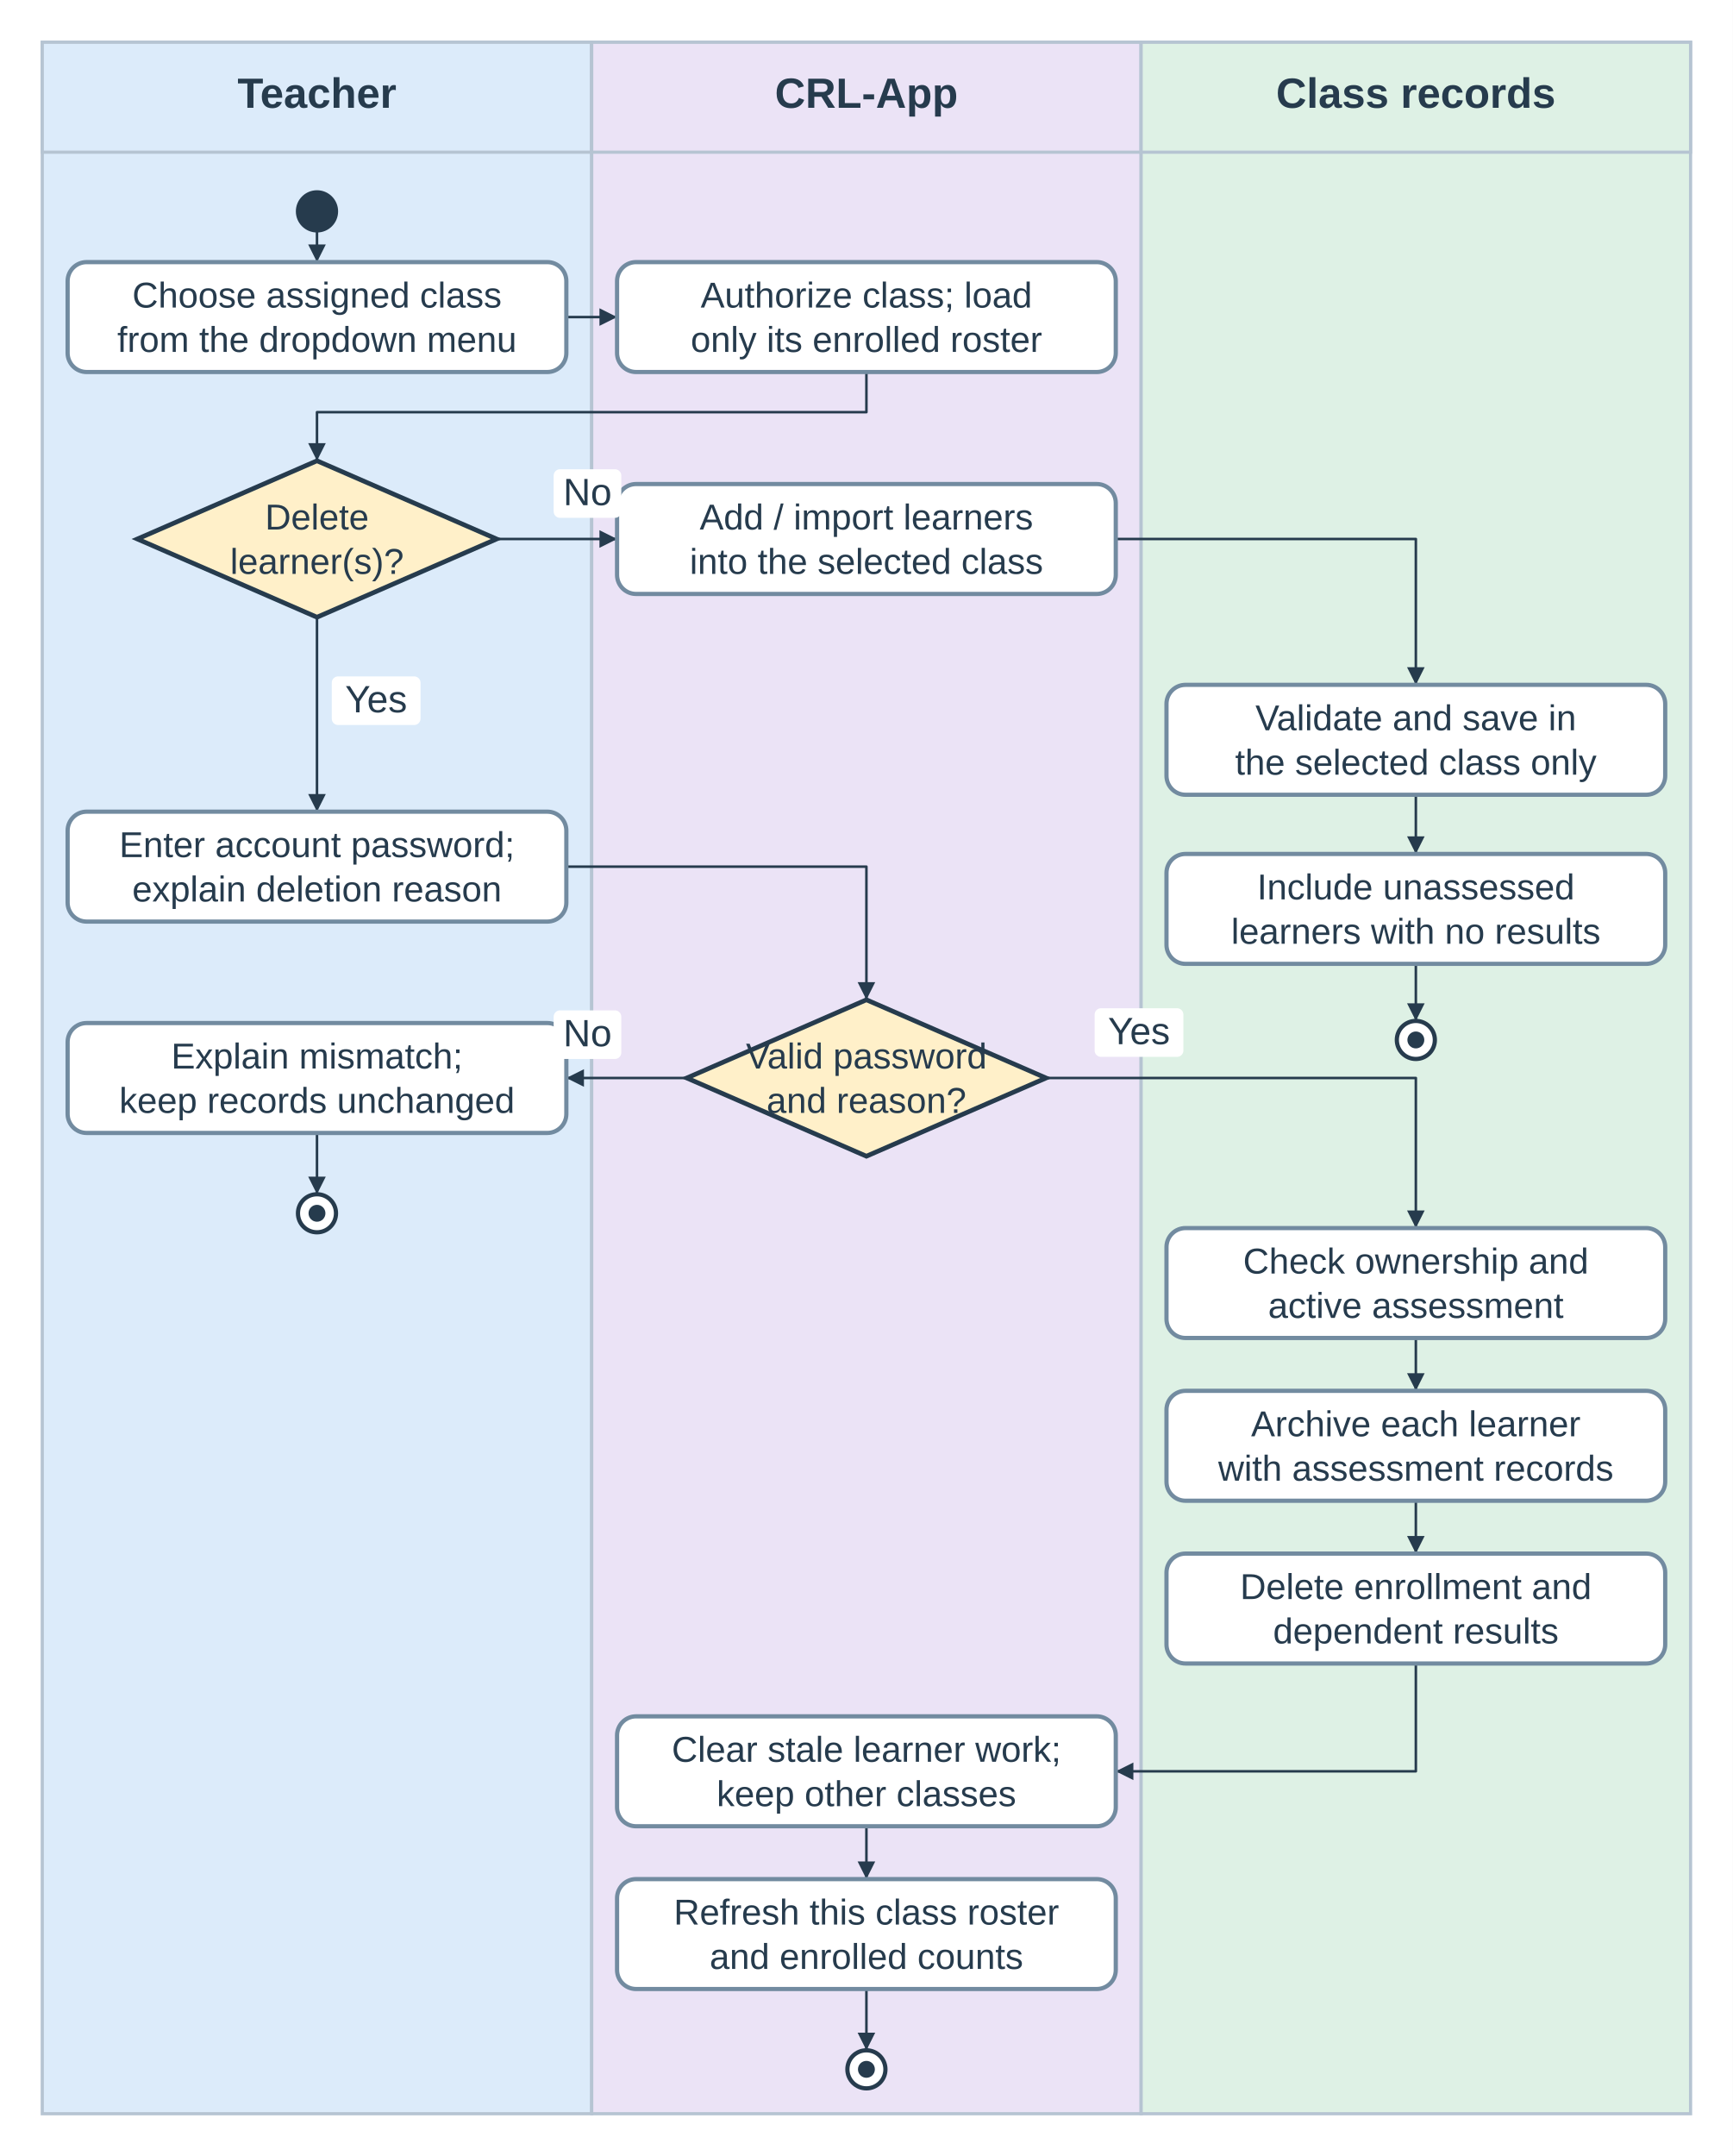
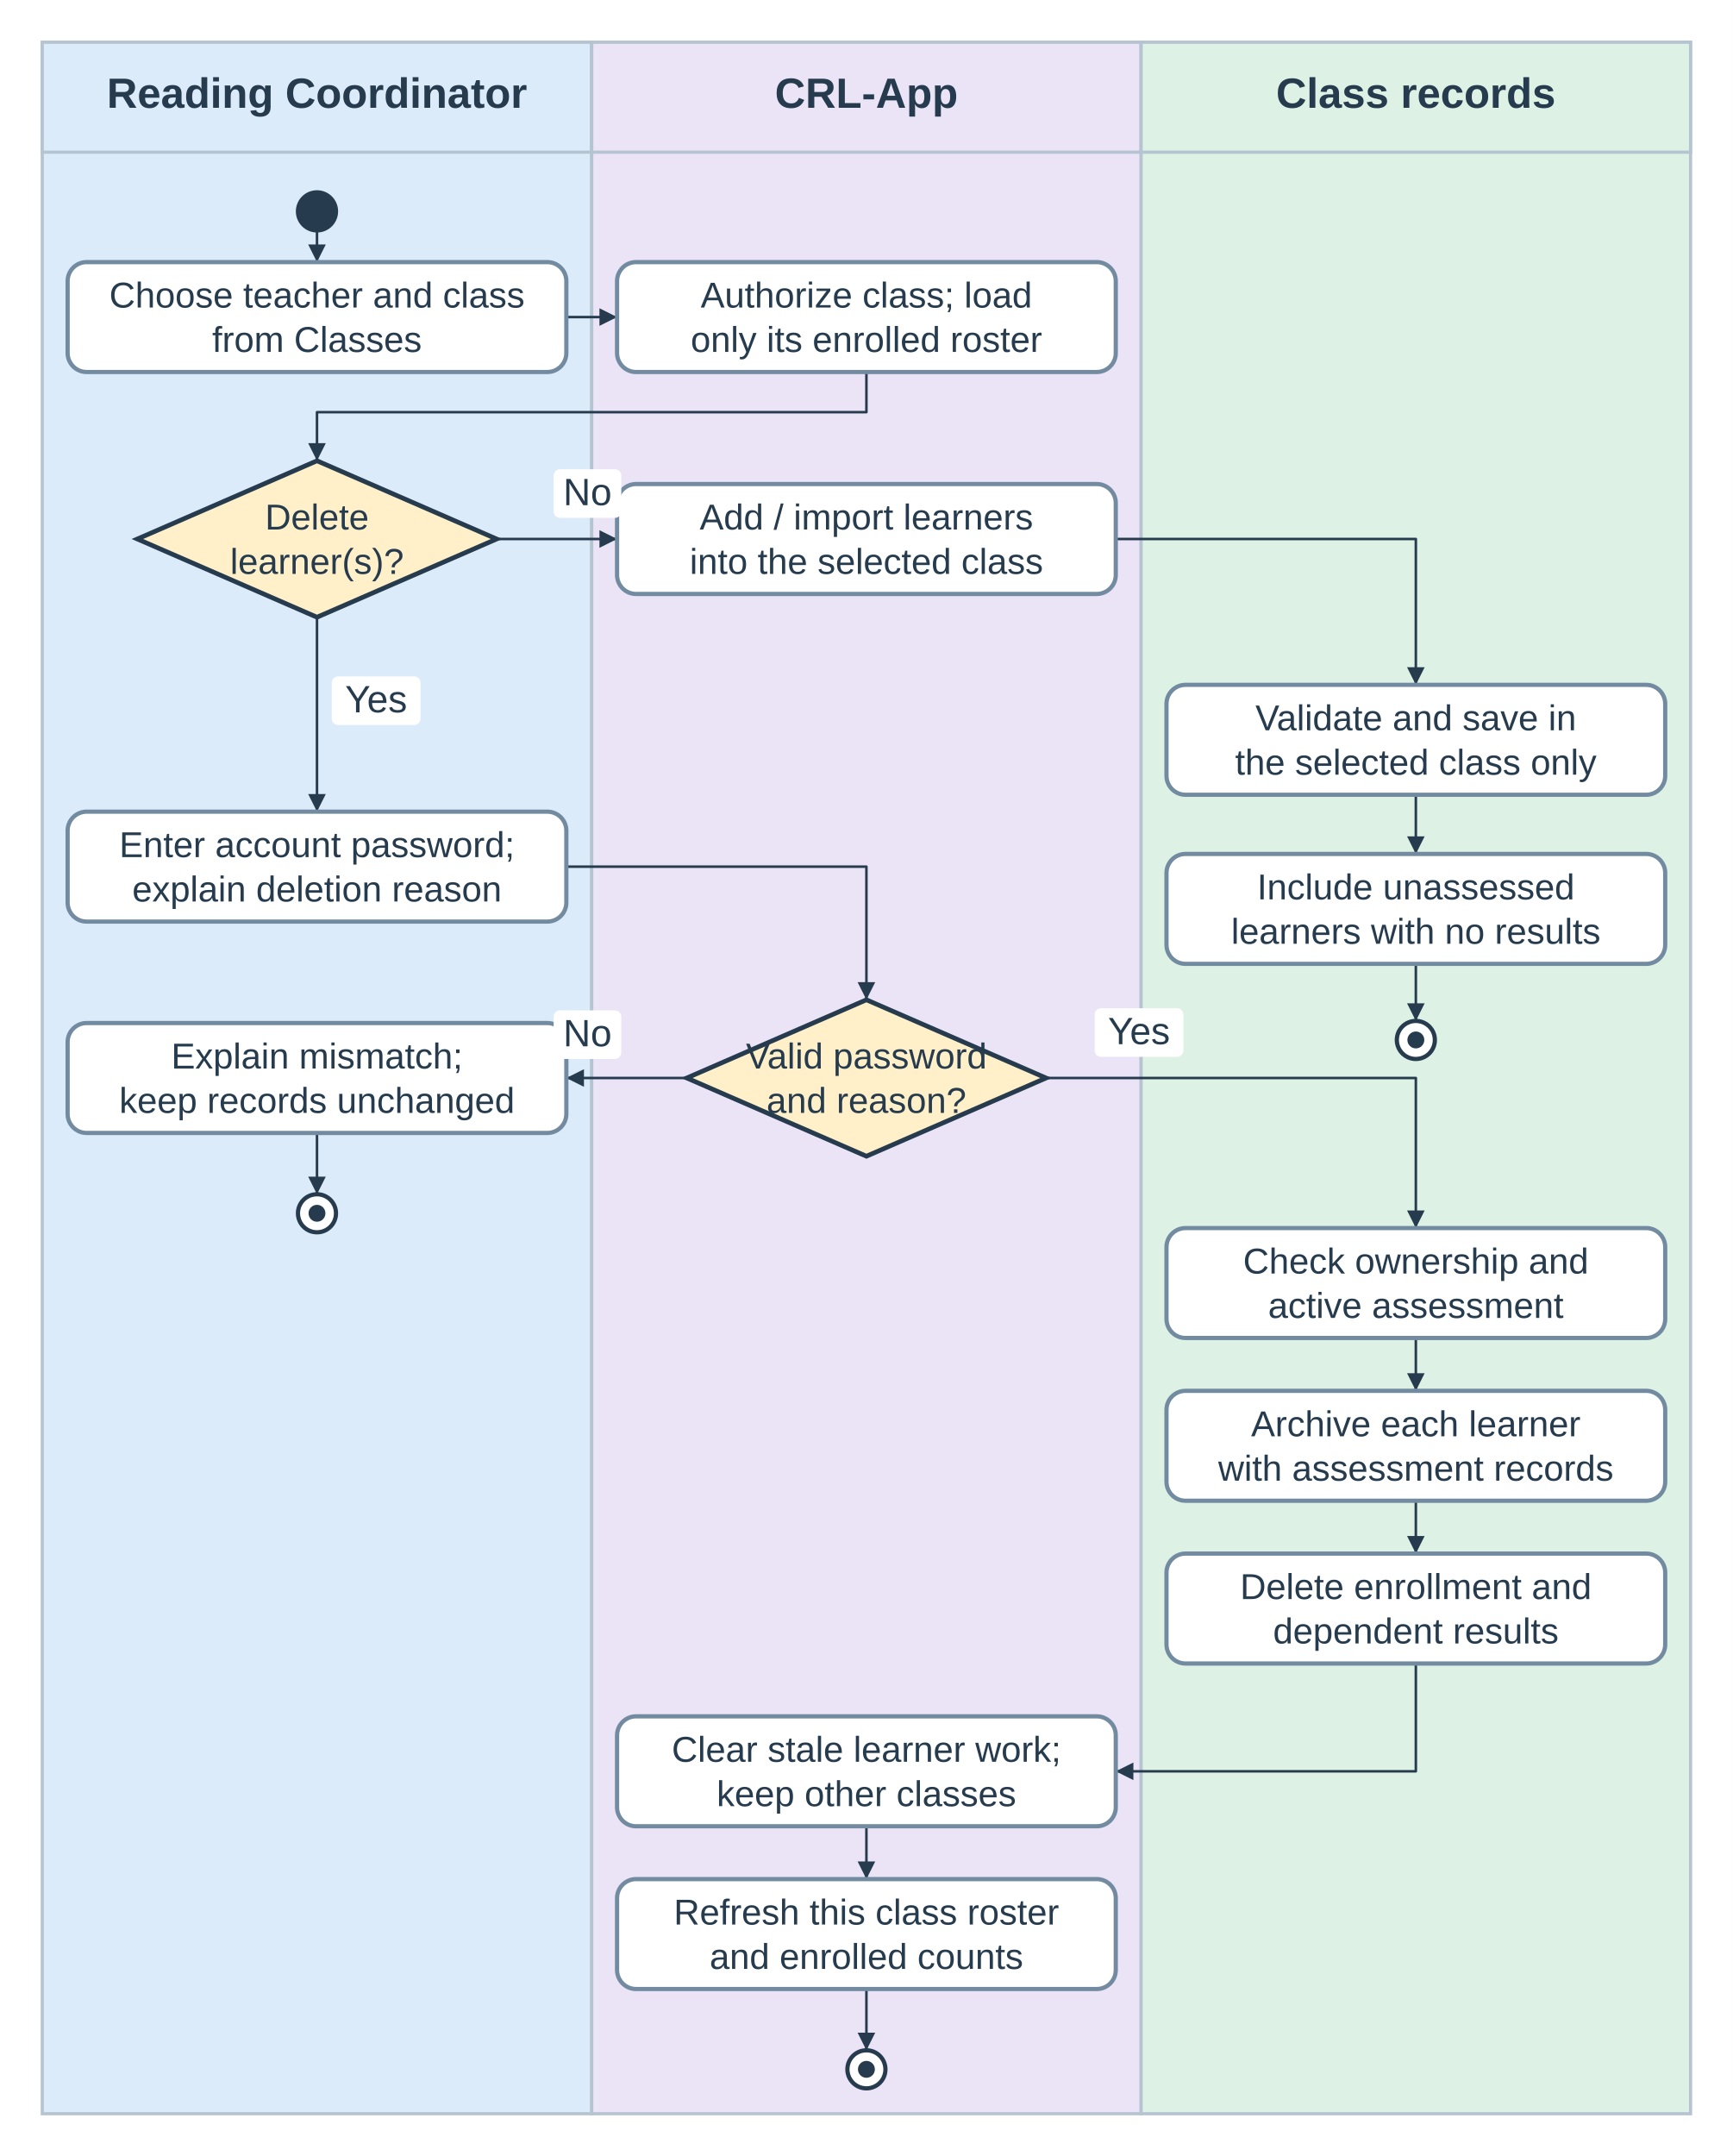
<svg xmlns="http://www.w3.org/2000/svg" width="820" height="1020" viewBox="0 0 820 1020">
  <rect width="100%" height="100%" fill="white" />
  <defs>
    <marker id="arrow" viewBox="0 0 12 12" refX="11" refY="6" markerWidth="10" markerHeight="10" markerUnits="userSpaceOnUse" orient="auto-start-reverse">
      <path d="M1,1 L11,6 L1,11 Z" fill="#263b4d" />
    </marker>
  </defs>
  <rect x="20" y="20" width="260" height="980" rx="0" fill="#dcebfa" stroke="#b6c4d2" stroke-width="1.5" />
  <rect x="20" y="20" width="260" height="52" rx="0" fill="#dcebfa" stroke="#b6c4d2" stroke-width="1.5" />
  <rect x="280" y="20" width="260" height="980" rx="0" fill="#ebe3f6" stroke="#b6c4d2" stroke-width="1.5" />
  <rect x="280" y="20" width="260" height="52" rx="0" fill="#ebe3f6" stroke="#b6c4d2" stroke-width="1.5" />
  <rect x="540" y="20" width="260" height="980" rx="0" fill="#def1e5" stroke="#b6c4d2" stroke-width="1.5" />
  <rect x="540" y="20" width="260" height="52" rx="0" fill="#def1e5" stroke="#b6c4d2" stroke-width="1.5" />
  <polyline points="150.0,109.0 150.0,124.0" fill="none" stroke="#263b4d" stroke-width="1.2" stroke-linejoin="round" marker-end="url(#arrow)" />
  <polyline points="268.0,150.0 292.0,150.0" fill="none" stroke="#263b4d" stroke-width="1.2" stroke-linejoin="round" marker-end="url(#arrow)" />
  <polyline points="410.0,176.0 410,195 150,195 150.0,218.0" fill="none" stroke="#263b4d" stroke-width="1.2" stroke-linejoin="round" marker-end="url(#arrow)" />
  <polyline points="235.0,255.0 292.0,255.0" fill="none" stroke="#263b4d" stroke-width="1.2" stroke-linejoin="round" marker-end="url(#arrow)" />
  <polyline points="528.0,255.0 670,255 670.0,324.0" fill="none" stroke="#263b4d" stroke-width="1.2" stroke-linejoin="round" marker-end="url(#arrow)" />
  <polyline points="670.0,376.0 670.0,404.0" fill="none" stroke="#263b4d" stroke-width="1.2" stroke-linejoin="round" marker-end="url(#arrow)" />
  <polyline points="670.0,456.0 670.0,483.0" fill="none" stroke="#263b4d" stroke-width="1.2" stroke-linejoin="round" marker-end="url(#arrow)" />
  <polyline points="150.0,292.0 150.0,384.0" fill="none" stroke="#263b4d" stroke-width="1.2" stroke-linejoin="round" marker-end="url(#arrow)" />
  <polyline points="268.0,410.0 410,410 410.0,473.0" fill="none" stroke="#263b4d" stroke-width="1.2" stroke-linejoin="round" marker-end="url(#arrow)" />
  <polyline points="325.0,510.0 268.0,510.0" fill="none" stroke="#263b4d" stroke-width="1.2" stroke-linejoin="round" marker-end="url(#arrow)" />
  <polyline points="150.0,536.0 150.0,565.0" fill="none" stroke="#263b4d" stroke-width="1.2" stroke-linejoin="round" marker-end="url(#arrow)" />
  <polyline points="495.0,510.0 670,510 670.0,581.0" fill="none" stroke="#263b4d" stroke-width="1.2" stroke-linejoin="round" marker-end="url(#arrow)" />
  <polyline points="670.0,633.0 670.0,658.0" fill="none" stroke="#263b4d" stroke-width="1.2" stroke-linejoin="round" marker-end="url(#arrow)" />
  <polyline points="670.0,710.0 670.0,735.0" fill="none" stroke="#263b4d" stroke-width="1.2" stroke-linejoin="round" marker-end="url(#arrow)" />
  <polyline points="670.0,787.0 670,838 528.0,838.0" fill="none" stroke="#263b4d" stroke-width="1.2" stroke-linejoin="round" marker-end="url(#arrow)" />
  <polyline points="410.0,864.0 410.0,889.0" fill="none" stroke="#263b4d" stroke-width="1.2" stroke-linejoin="round" marker-end="url(#arrow)" />
  <polyline points="410.0,941.0 410.0,970.0" fill="none" stroke="#263b4d" stroke-width="1.2" stroke-linejoin="round" marker-end="url(#arrow)" />
-   <text x="150" y="51.0" text-anchor="middle" font-family="Arial,sans-serif" font-size="20" fill="#263b4d" font-weight="bold">Teacher</text>
+   <text x="150" y="51.0" text-anchor="middle" font-family="Arial,sans-serif" font-size="20" fill="#263b4d" font-weight="bold">Reading Coordinator</text>
  <text x="410" y="51.0" text-anchor="middle" font-family="Arial,sans-serif" font-size="20" fill="#263b4d" font-weight="bold">CRL-App</text>
  <text x="670" y="51.0" text-anchor="middle" font-family="Arial,sans-serif" font-size="20" fill="#263b4d" font-weight="bold">Class records</text>
  <circle cx="150" cy="100" r="9.0" fill="#263b4d" stroke="#263b4d" stroke-width="2" />
  <rect x="32.0" y="124.0" width="236" height="52" rx="9" fill="white" stroke="#728ba0" stroke-width="2" />
-   <text x="150" y="145.5" text-anchor="middle" font-family="Arial,sans-serif" font-size="17" fill="#263b4d">Choose assigned class</text>
-   <text x="150" y="166.5" text-anchor="middle" font-family="Arial,sans-serif" font-size="17" fill="#263b4d">from the dropdown menu</text>
+   <text x="150" y="145.5" text-anchor="middle" font-family="Arial,sans-serif" font-size="17" fill="#263b4d">Choose teacher and class</text>
+   <text x="150" y="166.5" text-anchor="middle" font-family="Arial,sans-serif" font-size="17" fill="#263b4d">from Classes</text>
  <rect x="292.0" y="124.0" width="236" height="52" rx="9" fill="white" stroke="#728ba0" stroke-width="2" />
  <text x="410" y="145.5" text-anchor="middle" font-family="Arial,sans-serif" font-size="17" fill="#263b4d">Authorize class; load</text>
  <text x="410" y="166.5" text-anchor="middle" font-family="Arial,sans-serif" font-size="17" fill="#263b4d">only its enrolled roster</text>
  <polygon points="150,218.0 235.0,255 150,292.0 65.0,255" fill="#fff0c9" stroke="#263b4d" stroke-width="2.2" />
  <text x="150" y="250.5" text-anchor="middle" font-family="Arial,sans-serif" font-size="17" fill="#263b4d">Delete</text>
  <text x="150" y="271.5" text-anchor="middle" font-family="Arial,sans-serif" font-size="17" fill="#263b4d">learner(s)?</text>
  <rect x="292.0" y="229.0" width="236" height="52" rx="9" fill="white" stroke="#728ba0" stroke-width="2" />
  <text x="410" y="250.5" text-anchor="middle" font-family="Arial,sans-serif" font-size="17" fill="#263b4d">Add / import learners</text>
  <text x="410" y="271.5" text-anchor="middle" font-family="Arial,sans-serif" font-size="17" fill="#263b4d">into the selected class</text>
  <rect x="552.0" y="324.0" width="236" height="52" rx="9" fill="white" stroke="#728ba0" stroke-width="2" />
  <text x="670" y="345.5" text-anchor="middle" font-family="Arial,sans-serif" font-size="17" fill="#263b4d">Validate and save in</text>
  <text x="670" y="366.5" text-anchor="middle" font-family="Arial,sans-serif" font-size="17" fill="#263b4d">the selected class only</text>
  <rect x="552.0" y="404.0" width="236" height="52" rx="9" fill="white" stroke="#728ba0" stroke-width="2" />
  <text x="670" y="425.5" text-anchor="middle" font-family="Arial,sans-serif" font-size="17" fill="#263b4d">Include unassessed</text>
  <text x="670" y="446.5" text-anchor="middle" font-family="Arial,sans-serif" font-size="17" fill="#263b4d">learners with no results</text>
  <circle cx="670" cy="492" r="9.0" fill="white" stroke="#263b4d" stroke-width="2" />
  <circle cx="670" cy="492" r="4.0" fill="#263b4d" />
  <rect x="32.0" y="384.0" width="236" height="52" rx="9" fill="white" stroke="#728ba0" stroke-width="2" />
  <text x="150" y="405.5" text-anchor="middle" font-family="Arial,sans-serif" font-size="17" fill="#263b4d">Enter account password;</text>
  <text x="150" y="426.5" text-anchor="middle" font-family="Arial,sans-serif" font-size="17" fill="#263b4d">explain deletion reason</text>
  <polygon points="410,473.0 495.0,510 410,547.0 325.0,510" fill="#fff0c9" stroke="#263b4d" stroke-width="2.2" />
  <text x="410" y="505.5" text-anchor="middle" font-family="Arial,sans-serif" font-size="17" fill="#263b4d">Valid password</text>
  <text x="410" y="526.5" text-anchor="middle" font-family="Arial,sans-serif" font-size="17" fill="#263b4d">and reason?</text>
  <rect x="32.0" y="484.0" width="236" height="52" rx="9" fill="white" stroke="#728ba0" stroke-width="2" />
  <text x="150" y="505.5" text-anchor="middle" font-family="Arial,sans-serif" font-size="17" fill="#263b4d">Explain mismatch;</text>
  <text x="150" y="526.5" text-anchor="middle" font-family="Arial,sans-serif" font-size="17" fill="#263b4d">keep records unchanged</text>
  <circle cx="150" cy="574" r="9.0" fill="white" stroke="#263b4d" stroke-width="2" />
  <circle cx="150" cy="574" r="4.0" fill="#263b4d" />
  <rect x="552.0" y="581.0" width="236" height="52" rx="9" fill="white" stroke="#728ba0" stroke-width="2" />
  <text x="670" y="602.5" text-anchor="middle" font-family="Arial,sans-serif" font-size="17" fill="#263b4d">Check ownership and</text>
  <text x="670" y="623.5" text-anchor="middle" font-family="Arial,sans-serif" font-size="17" fill="#263b4d">active assessment</text>
  <rect x="552.0" y="658.0" width="236" height="52" rx="9" fill="white" stroke="#728ba0" stroke-width="2" />
  <text x="670" y="679.5" text-anchor="middle" font-family="Arial,sans-serif" font-size="17" fill="#263b4d">Archive each learner</text>
  <text x="670" y="700.5" text-anchor="middle" font-family="Arial,sans-serif" font-size="17" fill="#263b4d">with assessment records</text>
  <rect x="552.0" y="735.0" width="236" height="52" rx="9" fill="white" stroke="#728ba0" stroke-width="2" />
  <text x="670" y="756.5" text-anchor="middle" font-family="Arial,sans-serif" font-size="17" fill="#263b4d">Delete enrollment and</text>
  <text x="670" y="777.5" text-anchor="middle" font-family="Arial,sans-serif" font-size="17" fill="#263b4d">dependent results</text>
  <rect x="292.0" y="812.0" width="236" height="52" rx="9" fill="white" stroke="#728ba0" stroke-width="2" />
  <text x="410" y="833.5" text-anchor="middle" font-family="Arial,sans-serif" font-size="17" fill="#263b4d">Clear stale learner work;</text>
  <text x="410" y="854.5" text-anchor="middle" font-family="Arial,sans-serif" font-size="17" fill="#263b4d">keep other classes</text>
  <rect x="292.0" y="889.0" width="236" height="52" rx="9" fill="white" stroke="#728ba0" stroke-width="2" />
  <text x="410" y="910.5" text-anchor="middle" font-family="Arial,sans-serif" font-size="17" fill="#263b4d">Refresh this class roster</text>
  <text x="410" y="931.5" text-anchor="middle" font-family="Arial,sans-serif" font-size="17" fill="#263b4d">and enrolled counts</text>
  <circle cx="410" cy="979" r="9.0" fill="white" stroke="#263b4d" stroke-width="2" />
  <circle cx="410" cy="979" r="4.0" fill="#263b4d" />
  <rect x="262.0" y="222" width="32" height="23" rx="3" fill="white" />
  <text x="278" y="239" text-anchor="middle" font-family="Arial,sans-serif" font-size="18" fill="#263b4d">No</text>
  <rect x="157.0" y="320" width="42" height="23" rx="3" fill="white" />
  <text x="178" y="337" text-anchor="middle" font-family="Arial,sans-serif" font-size="18" fill="#263b4d">Yes</text>
  <rect x="262.0" y="478" width="32" height="23" rx="3" fill="white" />
  <text x="278" y="495" text-anchor="middle" font-family="Arial,sans-serif" font-size="18" fill="#263b4d">No</text>
  <rect x="518.0" y="477" width="42" height="23" rx="3" fill="white" />
  <text x="539" y="494" text-anchor="middle" font-family="Arial,sans-serif" font-size="18" fill="#263b4d">Yes</text>
</svg>
